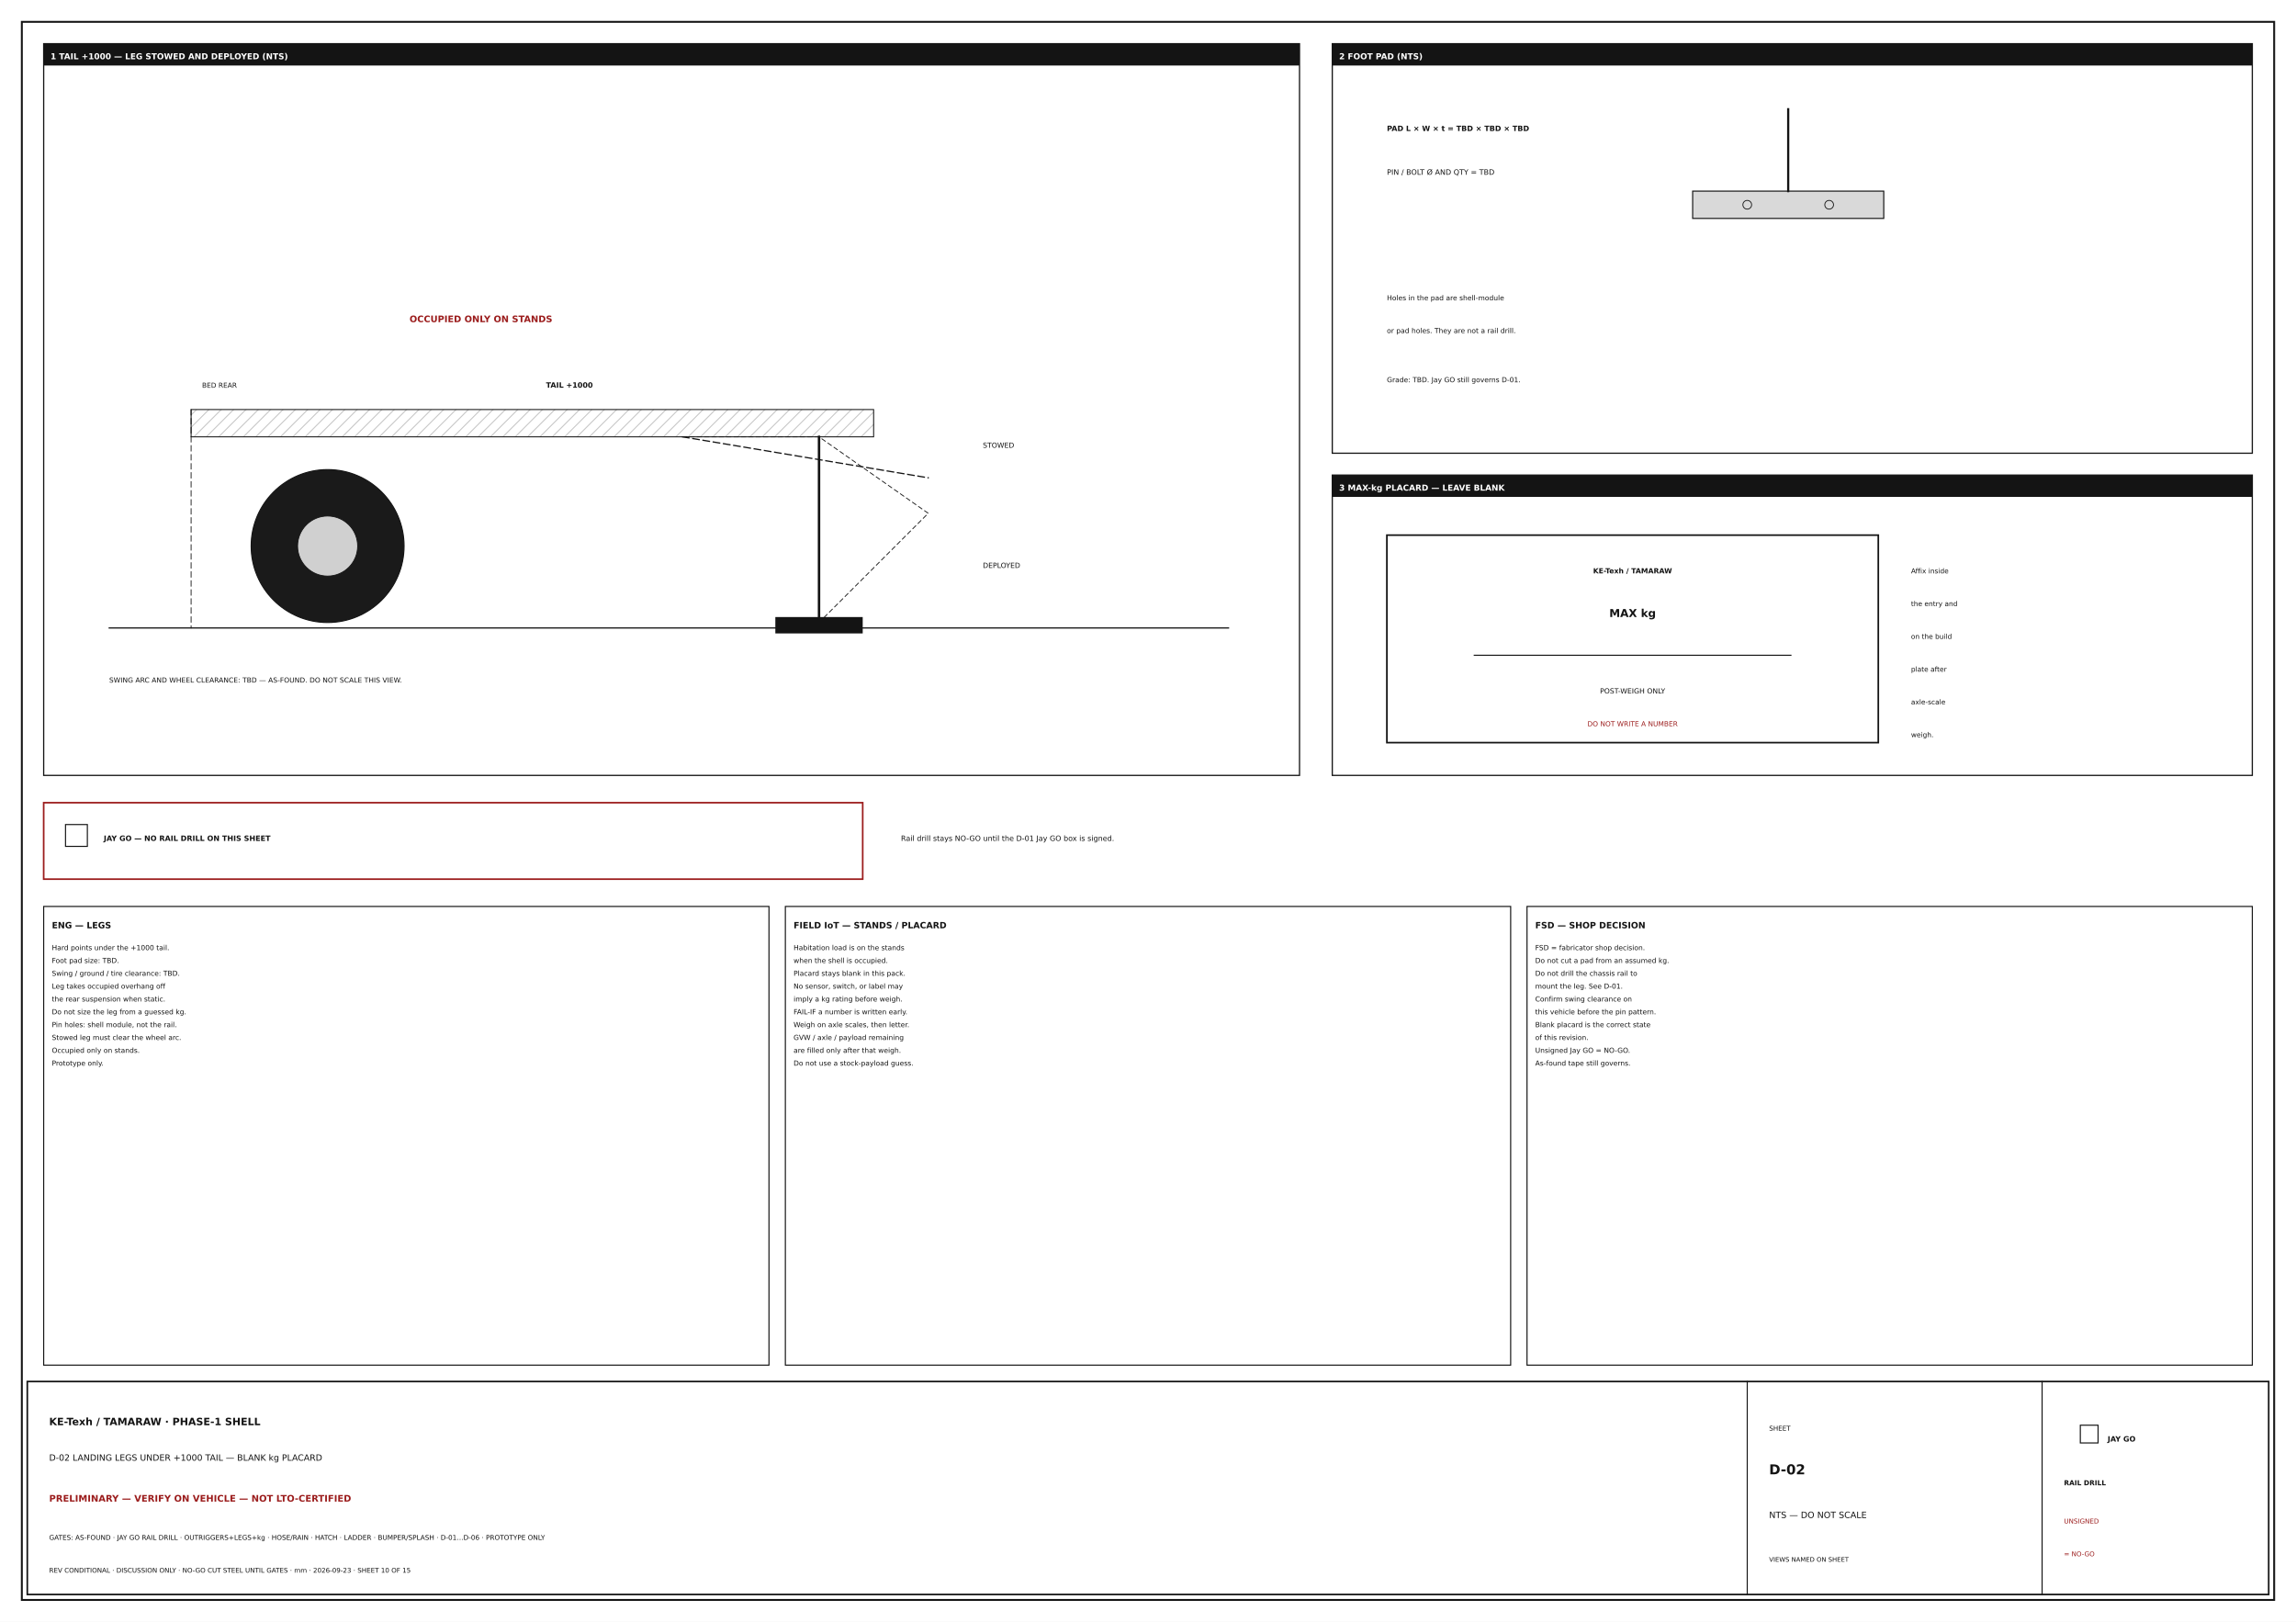
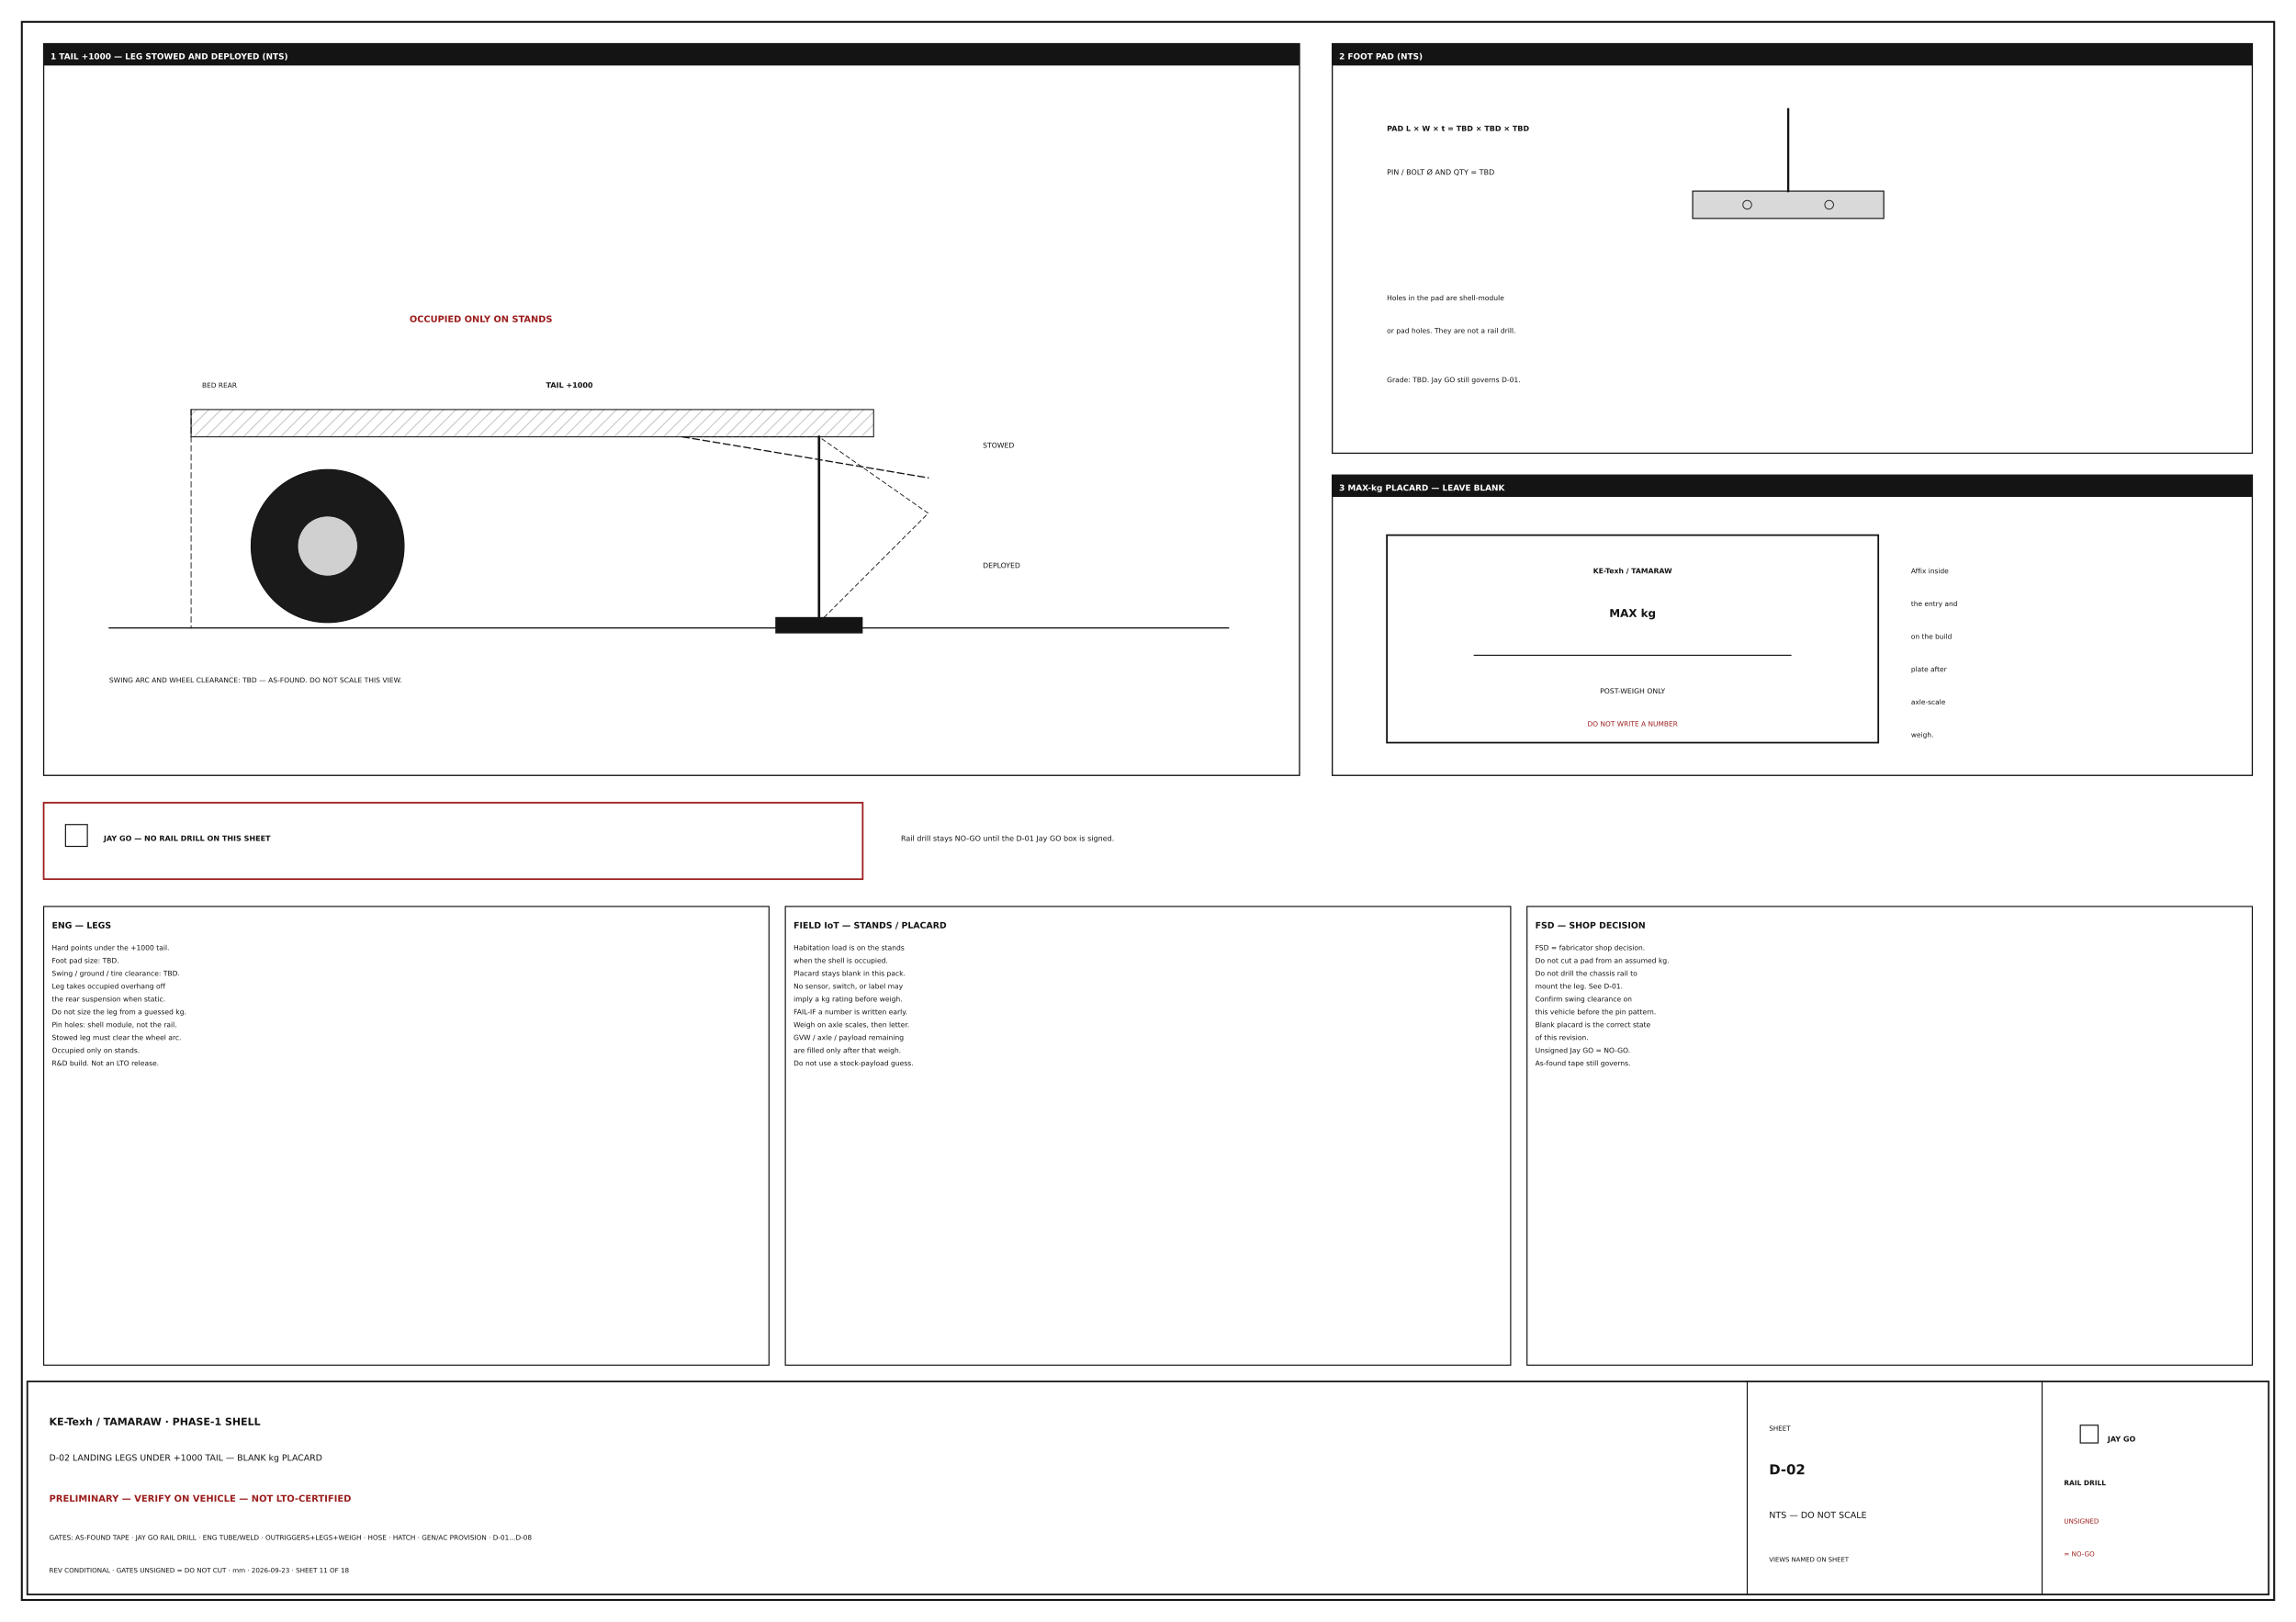
<svg xmlns="http://www.w3.org/2000/svg" width="841mm" height="594mm" viewBox="0 0 841 594" role="img" aria-label="D-02 LANDING LEGS UNDER +1000 TAIL — BLANK kg PLACARD">
  <defs>
    <pattern id="hatch" patternUnits="userSpaceOnUse" width="3.2" height="3.2" patternTransform="rotate(45)">
      <line x1="0" y1="0" x2="0" y2="3.2" stroke="#6a6a6a" stroke-width="0.25" />
    </pattern>
    <pattern id="hatch-red" patternUnits="userSpaceOnUse" width="3.2" height="3.2" patternTransform="rotate(45)">
      <line x1="0" y1="0" x2="0" y2="3.2" stroke="#9b1c1c" stroke-width="0.3" />
    </pattern>
  </defs>
  <rect width="841" height="594" fill="#ffffff" />
  <g font-family="DejaVu Sans, sans-serif" fill="#141414" stroke-linecap="square">
    <rect x="16.00" y="16.00" width="460.00" height="268.00" fill="#ffffff" stroke="#141414" stroke-width="0.45" />
    <rect x="16.00" y="16.00" width="460.00" height="8.00" fill="#141414" stroke="none" stroke-width="0.35" />
    <text x="18.50" y="21.70" font-size="3.00" text-anchor="start" fill="#ffffff" font-weight="bold">1  TAIL +1000 — LEG STOWED AND DEPLOYED (NTS)</text>
    <line x1="40.00" y1="230.00" x2="450.00" y2="230.00" stroke="#141414" stroke-width="0.45" fill="none" />
    <rect x="70.00" y="150.00" width="250.00" height="10.00" fill="url(#hatch)" stroke="#141414" stroke-width="0.35" />
    <line x1="70.00" y1="150.00" x2="70.00" y2="230.00" stroke="#141414" stroke-width="0.3" fill="none" stroke-dasharray="2 1.3" />
    <text x="74.00" y="142.00" font-size="2.50" text-anchor="start" fill="#141414">BED REAR</text>
    <text x="200.00" y="142.00" font-size="2.70" text-anchor="start" fill="#141414" font-weight="bold">TAIL +1000</text>
    <circle cx="120.00" cy="200.00" r="28.00" fill="#1a1a1a" stroke="#141414" stroke-width="0.4" />
    <circle cx="120.00" cy="200.00" r="11.00" fill="#d0d0d0" stroke="#141414" stroke-width="0.3" />
    <line x1="300.00" y1="160.00" x2="300.00" y2="228.00" stroke="#141414" stroke-width="0.9" fill="none" />
    <rect x="284.00" y="226.00" width="32.00" height="6.00" fill="#141414" stroke="none" stroke-width="0.35" />
    <line x1="250.00" y1="160.00" x2="340.00" y2="175.00" stroke="#141414" stroke-width="0.45" fill="none" stroke-dasharray="2.4 1.4" />
    <polyline points="250.00,160.00 300.00,160.00 340.00,188.00 300.00,228.00" fill="none" stroke="#141414" stroke-width="0.3" stroke-dasharray="1.5 1.2" />
    <text x="360.00" y="164.00" font-size="2.60" text-anchor="start" fill="#141414">STOWED</text>
    <text x="360.00" y="208.00" font-size="2.60" text-anchor="start" fill="#141414">DEPLOYED</text>
    <text x="40.00" y="250.00" font-size="2.55" text-anchor="start" fill="#141414">SWING ARC AND WHEEL CLEARANCE: TBD — AS-FOUND.  DO NOT SCALE THIS VIEW.</text>
    <text x="150.00" y="118.00" font-size="3.30" text-anchor="start" fill="#9b1c1c" font-weight="bold">OCCUPIED ONLY ON STANDS</text>
    <rect x="488.00" y="16.00" width="337.00" height="150.00" fill="#ffffff" stroke="#141414" stroke-width="0.45" />
    <rect x="488.00" y="16.00" width="337.00" height="8.00" fill="#141414" stroke="none" stroke-width="0.35" />
    <text x="490.50" y="21.70" font-size="3.00" text-anchor="start" fill="#ffffff" font-weight="bold">2  FOOT PAD (NTS)</text>
    <rect x="620.00" y="70.00" width="70.00" height="10.00" fill="#d9d9d9" stroke="#141414" stroke-width="0.4" />
    <line x1="655.00" y1="40.00" x2="655.00" y2="70.00" stroke="#141414" stroke-width="0.8" fill="none" />
    <circle cx="640.00" cy="75.00" r="1.60" fill="none" stroke="#141414" stroke-width="0.3" />
    <circle cx="670.00" cy="75.00" r="1.60" fill="none" stroke="#141414" stroke-width="0.3" />
    <text x="508.00" y="48.00" font-size="2.70" text-anchor="start" fill="#141414" font-weight="bold">PAD L × W × t = TBD × TBD × TBD</text>
    <text x="508.00" y="64.00" font-size="2.70" text-anchor="start" fill="#141414">PIN / BOLT Ø AND QTY = TBD</text>
    <text x="508.00" y="110.00" font-size="2.55" text-anchor="start" fill="#141414">Holes in the pad are shell-module</text>
    <text x="508.00" y="122.00" font-size="2.55" text-anchor="start" fill="#141414">or pad holes. They are not a rail drill.</text>
    <text x="508.00" y="140.00" font-size="2.55" text-anchor="start" fill="#141414">Grade: TBD.  Jay GO still governs D-01.</text>
    <rect x="488.00" y="174.00" width="337.00" height="110.00" fill="#ffffff" stroke="#141414" stroke-width="0.45" />
    <rect x="488.00" y="174.00" width="337.00" height="8.00" fill="#141414" stroke="none" stroke-width="0.35" />
    <text x="490.50" y="179.70" font-size="3.00" text-anchor="start" fill="#ffffff" font-weight="bold">3  MAX-kg PLACARD — LEAVE BLANK</text>
    <rect x="508.00" y="196.00" width="180.00" height="76.00" fill="#ffffff" stroke="#141414" stroke-width="0.6" />
    <text x="598.00" y="210.00" font-size="2.60" text-anchor="middle" fill="#141414" font-weight="bold">KE-Texh / TAMARAW</text>
    <text x="598.00" y="226.00" font-size="4.00" text-anchor="middle" fill="#141414" font-weight="bold">MAX kg</text>
    <line x1="540.00" y1="240.00" x2="656.00" y2="240.00" stroke="#141414" stroke-width="0.4" fill="none" />
    <text x="598.00" y="254.00" font-size="2.60" text-anchor="middle" fill="#141414">POST-WEIGH ONLY</text>
    <text x="598.00" y="266.00" font-size="2.50" text-anchor="middle" fill="#9b1c1c">DO NOT WRITE A NUMBER</text>
    <text x="700.00" y="210.00" font-size="2.50" text-anchor="start" fill="#141414">Affix inside</text>
    <text x="700.00" y="222.00" font-size="2.50" text-anchor="start" fill="#141414">the entry and</text>
    <text x="700.00" y="234.00" font-size="2.50" text-anchor="start" fill="#141414">on the build</text>
    <text x="700.00" y="246.00" font-size="2.50" text-anchor="start" fill="#141414">plate after</text>
    <text x="700.00" y="258.00" font-size="2.50" text-anchor="start" fill="#141414">axle-scale</text>
    <text x="700.00" y="270.00" font-size="2.50" text-anchor="start" fill="#141414">weigh.</text>
    <rect x="16.00" y="294.00" width="300.00" height="28.00" fill="#ffffff" stroke="#9b1c1c" stroke-width="0.6" />
    <rect x="24.00" y="302.00" width="8.00" height="8.00" fill="#ffffff" stroke="#141414" stroke-width="0.4" />
    <text x="38.00" y="308.00" font-size="2.70" text-anchor="start" fill="#141414" font-weight="bold">JAY GO — NO RAIL DRILL ON THIS SHEET</text>
    <text x="330.00" y="308.00" font-size="2.70" text-anchor="start" fill="#141414">Rail drill stays NO-GO until the D-01 Jay GO box is signed.</text>
    <rect x="16.00" y="332.00" width="265.67" height="168.00" fill="#ffffff" stroke="#141414" stroke-width="0.4" />
    <text x="19.00" y="340.00" font-size="3.15" text-anchor="start" fill="#141414" font-weight="bold">ENG — LEGS</text>
    <text x="19.00" y="348.00" font-size="2.55" text-anchor="start" fill="#141414">Hard points under the +1000 tail.</text>
    <text x="19.00" y="352.70" font-size="2.55" text-anchor="start" fill="#141414">Foot pad size: TBD.</text>
    <text x="19.00" y="357.40" font-size="2.55" text-anchor="start" fill="#141414">Swing / ground / tire clearance: TBD.</text>
    <text x="19.00" y="362.10" font-size="2.55" text-anchor="start" fill="#141414">Leg takes occupied overhang off</text>
    <text x="19.00" y="366.80" font-size="2.55" text-anchor="start" fill="#141414">the rear suspension when static.</text>
    <text x="19.00" y="371.50" font-size="2.55" text-anchor="start" fill="#141414">Do not size the leg from a guessed kg.</text>
    <text x="19.00" y="376.20" font-size="2.55" text-anchor="start" fill="#141414">Pin holes: shell module, not the rail.</text>
    <text x="19.00" y="380.90" font-size="2.55" text-anchor="start" fill="#141414">Stowed leg must clear the wheel arc.</text>
    <text x="19.00" y="385.60" font-size="2.55" text-anchor="start" fill="#141414">Occupied only on stands.</text>
-     <text x="19.00" y="390.30" font-size="2.55" text-anchor="start" fill="#141414">Prototype only.</text>
+     <text x="19.00" y="390.30" font-size="2.55" text-anchor="start" fill="#141414">R&amp;D build. Not an LTO release.</text>
    <rect x="287.67" y="332.00" width="265.67" height="168.00" fill="#ffffff" stroke="#141414" stroke-width="0.4" />
    <text x="290.67" y="340.00" font-size="3.15" text-anchor="start" fill="#141414" font-weight="bold">FIELD IoT — STANDS / PLACARD</text>
    <text x="290.67" y="348.00" font-size="2.55" text-anchor="start" fill="#141414">Habitation load is on the stands</text>
    <text x="290.67" y="352.70" font-size="2.55" text-anchor="start" fill="#141414">when the shell is occupied.</text>
    <text x="290.67" y="357.40" font-size="2.55" text-anchor="start" fill="#141414">Placard stays blank in this pack.</text>
    <text x="290.67" y="362.10" font-size="2.55" text-anchor="start" fill="#141414">No sensor, switch, or label may</text>
    <text x="290.67" y="366.80" font-size="2.55" text-anchor="start" fill="#141414">imply a kg rating before weigh.</text>
    <text x="290.67" y="371.50" font-size="2.55" text-anchor="start" fill="#141414">FAIL-IF a number is written early.</text>
    <text x="290.67" y="376.20" font-size="2.55" text-anchor="start" fill="#141414">Weigh on axle scales, then letter.</text>
    <text x="290.67" y="380.90" font-size="2.55" text-anchor="start" fill="#141414">GVW / axle / payload remaining</text>
    <text x="290.67" y="385.60" font-size="2.55" text-anchor="start" fill="#141414">are filled only after that weigh.</text>
    <text x="290.67" y="390.30" font-size="2.55" text-anchor="start" fill="#141414">Do not use a stock-payload guess.</text>
    <rect x="559.33" y="332.00" width="265.67" height="168.00" fill="#ffffff" stroke="#141414" stroke-width="0.4" />
    <text x="562.33" y="340.00" font-size="3.15" text-anchor="start" fill="#141414" font-weight="bold">FSD — SHOP DECISION</text>
    <text x="562.33" y="348.00" font-size="2.55" text-anchor="start" fill="#141414">FSD = fabricator shop decision.</text>
    <text x="562.33" y="352.70" font-size="2.55" text-anchor="start" fill="#141414">Do not cut a pad from an assumed kg.</text>
    <text x="562.33" y="357.40" font-size="2.55" text-anchor="start" fill="#141414">Do not drill the chassis rail to</text>
    <text x="562.33" y="362.10" font-size="2.55" text-anchor="start" fill="#141414">mount the leg. See D-01.</text>
    <text x="562.33" y="366.80" font-size="2.55" text-anchor="start" fill="#141414">Confirm swing clearance on</text>
    <text x="562.33" y="371.50" font-size="2.55" text-anchor="start" fill="#141414">this vehicle before the pin pattern.</text>
    <text x="562.33" y="376.20" font-size="2.55" text-anchor="start" fill="#141414">Blank placard is the correct state</text>
    <text x="562.33" y="380.90" font-size="2.55" text-anchor="start" fill="#141414">of this revision.</text>
    <text x="562.33" y="385.60" font-size="2.55" text-anchor="start" fill="#141414">Unsigned Jay GO = NO-GO.</text>
    <text x="562.33" y="390.30" font-size="2.55" text-anchor="start" fill="#141414">As-found tape still governs.</text>
    <rect x="8.00" y="8.00" width="825.00" height="578.00" fill="none" stroke="#141414" stroke-width="0.7" />
    <rect x="10.00" y="506.00" width="821.00" height="78.00" fill="#ffffff" stroke="#141414" stroke-width="0.6" />
    <line x1="640.00" y1="506.00" x2="640.00" y2="584.00" stroke="#141414" stroke-width="0.4" fill="none" />
    <line x1="748.00" y1="506.00" x2="748.00" y2="584.00" stroke="#141414" stroke-width="0.4" fill="none" />
    <text x="18.00" y="522.00" font-size="3.70" text-anchor="start" fill="#141414" font-weight="bold">KE-Texh / TAMARAW  ·  PHASE-1 SHELL</text>
    <text x="18.00" y="535.00" font-size="3.15" text-anchor="start" fill="#141414">D-02   LANDING LEGS UNDER +1000 TAIL — BLANK kg PLACARD</text>
    <text x="18.00" y="550.00" font-size="3.35" text-anchor="start" fill="#9b1c1c" font-weight="bold">PRELIMINARY — VERIFY ON VEHICLE — NOT LTO-CERTIFIED</text>
-     <text x="18.00" y="564.00" font-size="2.45" text-anchor="start" fill="#141414">GATES: AS-FOUND  ·  JAY GO RAIL DRILL  ·  OUTRIGGERS+LEGS+kg  ·  HOSE/RAIN  ·  HATCH  ·  LADDER  ·  BUMPER/SPLASH  ·  D-01…D-06  ·  PROTOTYPE ONLY</text>
-     <text x="18.00" y="576.00" font-size="2.40" text-anchor="start" fill="#141414">REV CONDITIONAL  ·  DISCUSSION ONLY  ·  NO-GO CUT STEEL UNTIL GATES  ·  mm  ·  2026-09-23  ·  SHEET 10 OF 15</text>
+     <text x="18.00" y="564.00" font-size="2.45" text-anchor="start" fill="#141414">GATES: AS-FOUND TAPE  ·  JAY GO RAIL DRILL  ·  ENG TUBE/WELD  ·  OUTRIGGERS+LEGS+WEIGH  ·  HOSE  ·  HATCH  ·  GEN/AC PROVISION  ·  D-01…D-08</text>
+     <text x="18.00" y="576.00" font-size="2.40" text-anchor="start" fill="#141414">REV CONDITIONAL  ·  GATES UNSIGNED = DO NOT CUT  ·  mm  ·  2026-09-23  ·  SHEET 11 OF 18</text>
    <text x="648.00" y="524.00" font-size="2.40" text-anchor="start" fill="#141414">SHEET</text>
    <text x="648.00" y="540.00" font-size="5.00" text-anchor="start" fill="#141414" font-weight="bold">D-02</text>
    <text x="648.00" y="556.00" font-size="3.20" text-anchor="start" fill="#141414">NTS — DO NOT SCALE</text>
    <text x="648.00" y="572.00" font-size="2.30" text-anchor="start" fill="#141414">VIEWS NAMED ON SHEET</text>
    <rect x="762.00" y="522.00" width="6.50" height="6.50" fill="#ffffff" stroke="#141414" stroke-width="0.4" />
    <text x="772.00" y="528.00" font-size="2.70" text-anchor="start" fill="#141414" font-weight="bold">JAY GO</text>
    <text x="756.00" y="544.00" font-size="2.50" text-anchor="start" fill="#141414" font-weight="bold">RAIL DRILL</text>
    <text x="756.00" y="558.00" font-size="2.40" text-anchor="start" fill="#9b1c1c">UNSIGNED</text>
    <text x="756.00" y="570.00" font-size="2.40" text-anchor="start" fill="#9b1c1c">= NO-GO</text>
  </g>
</svg>
